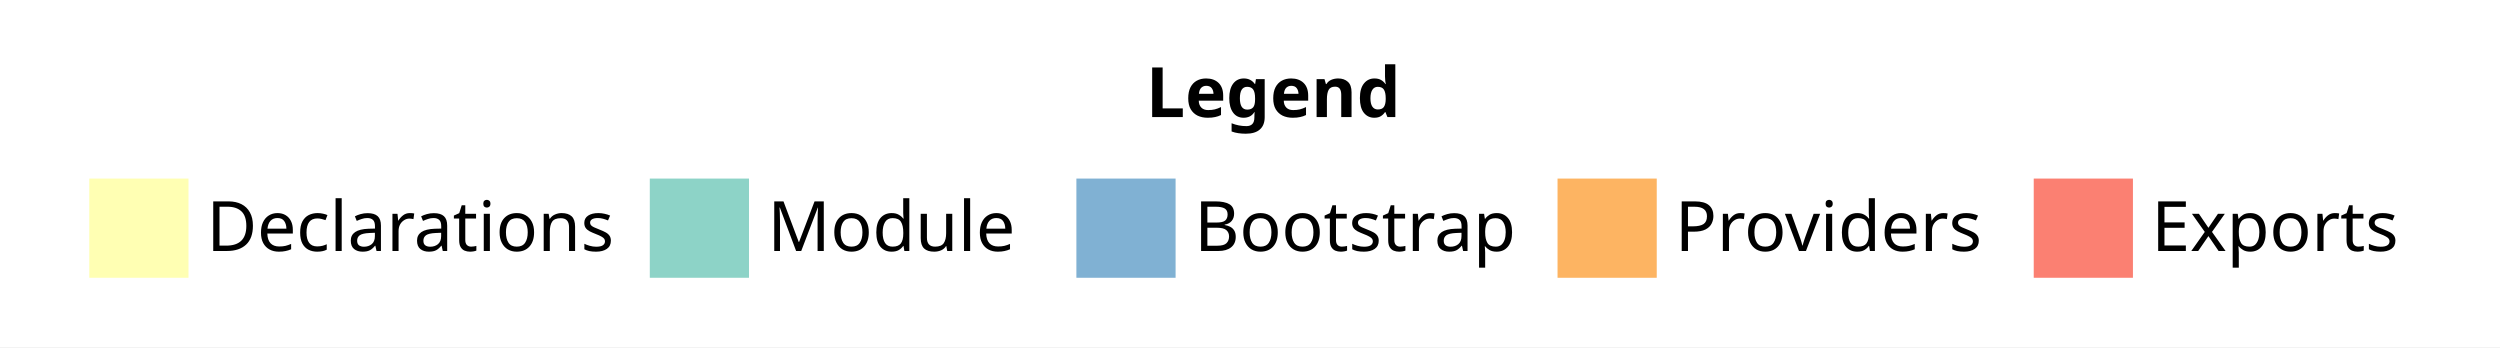
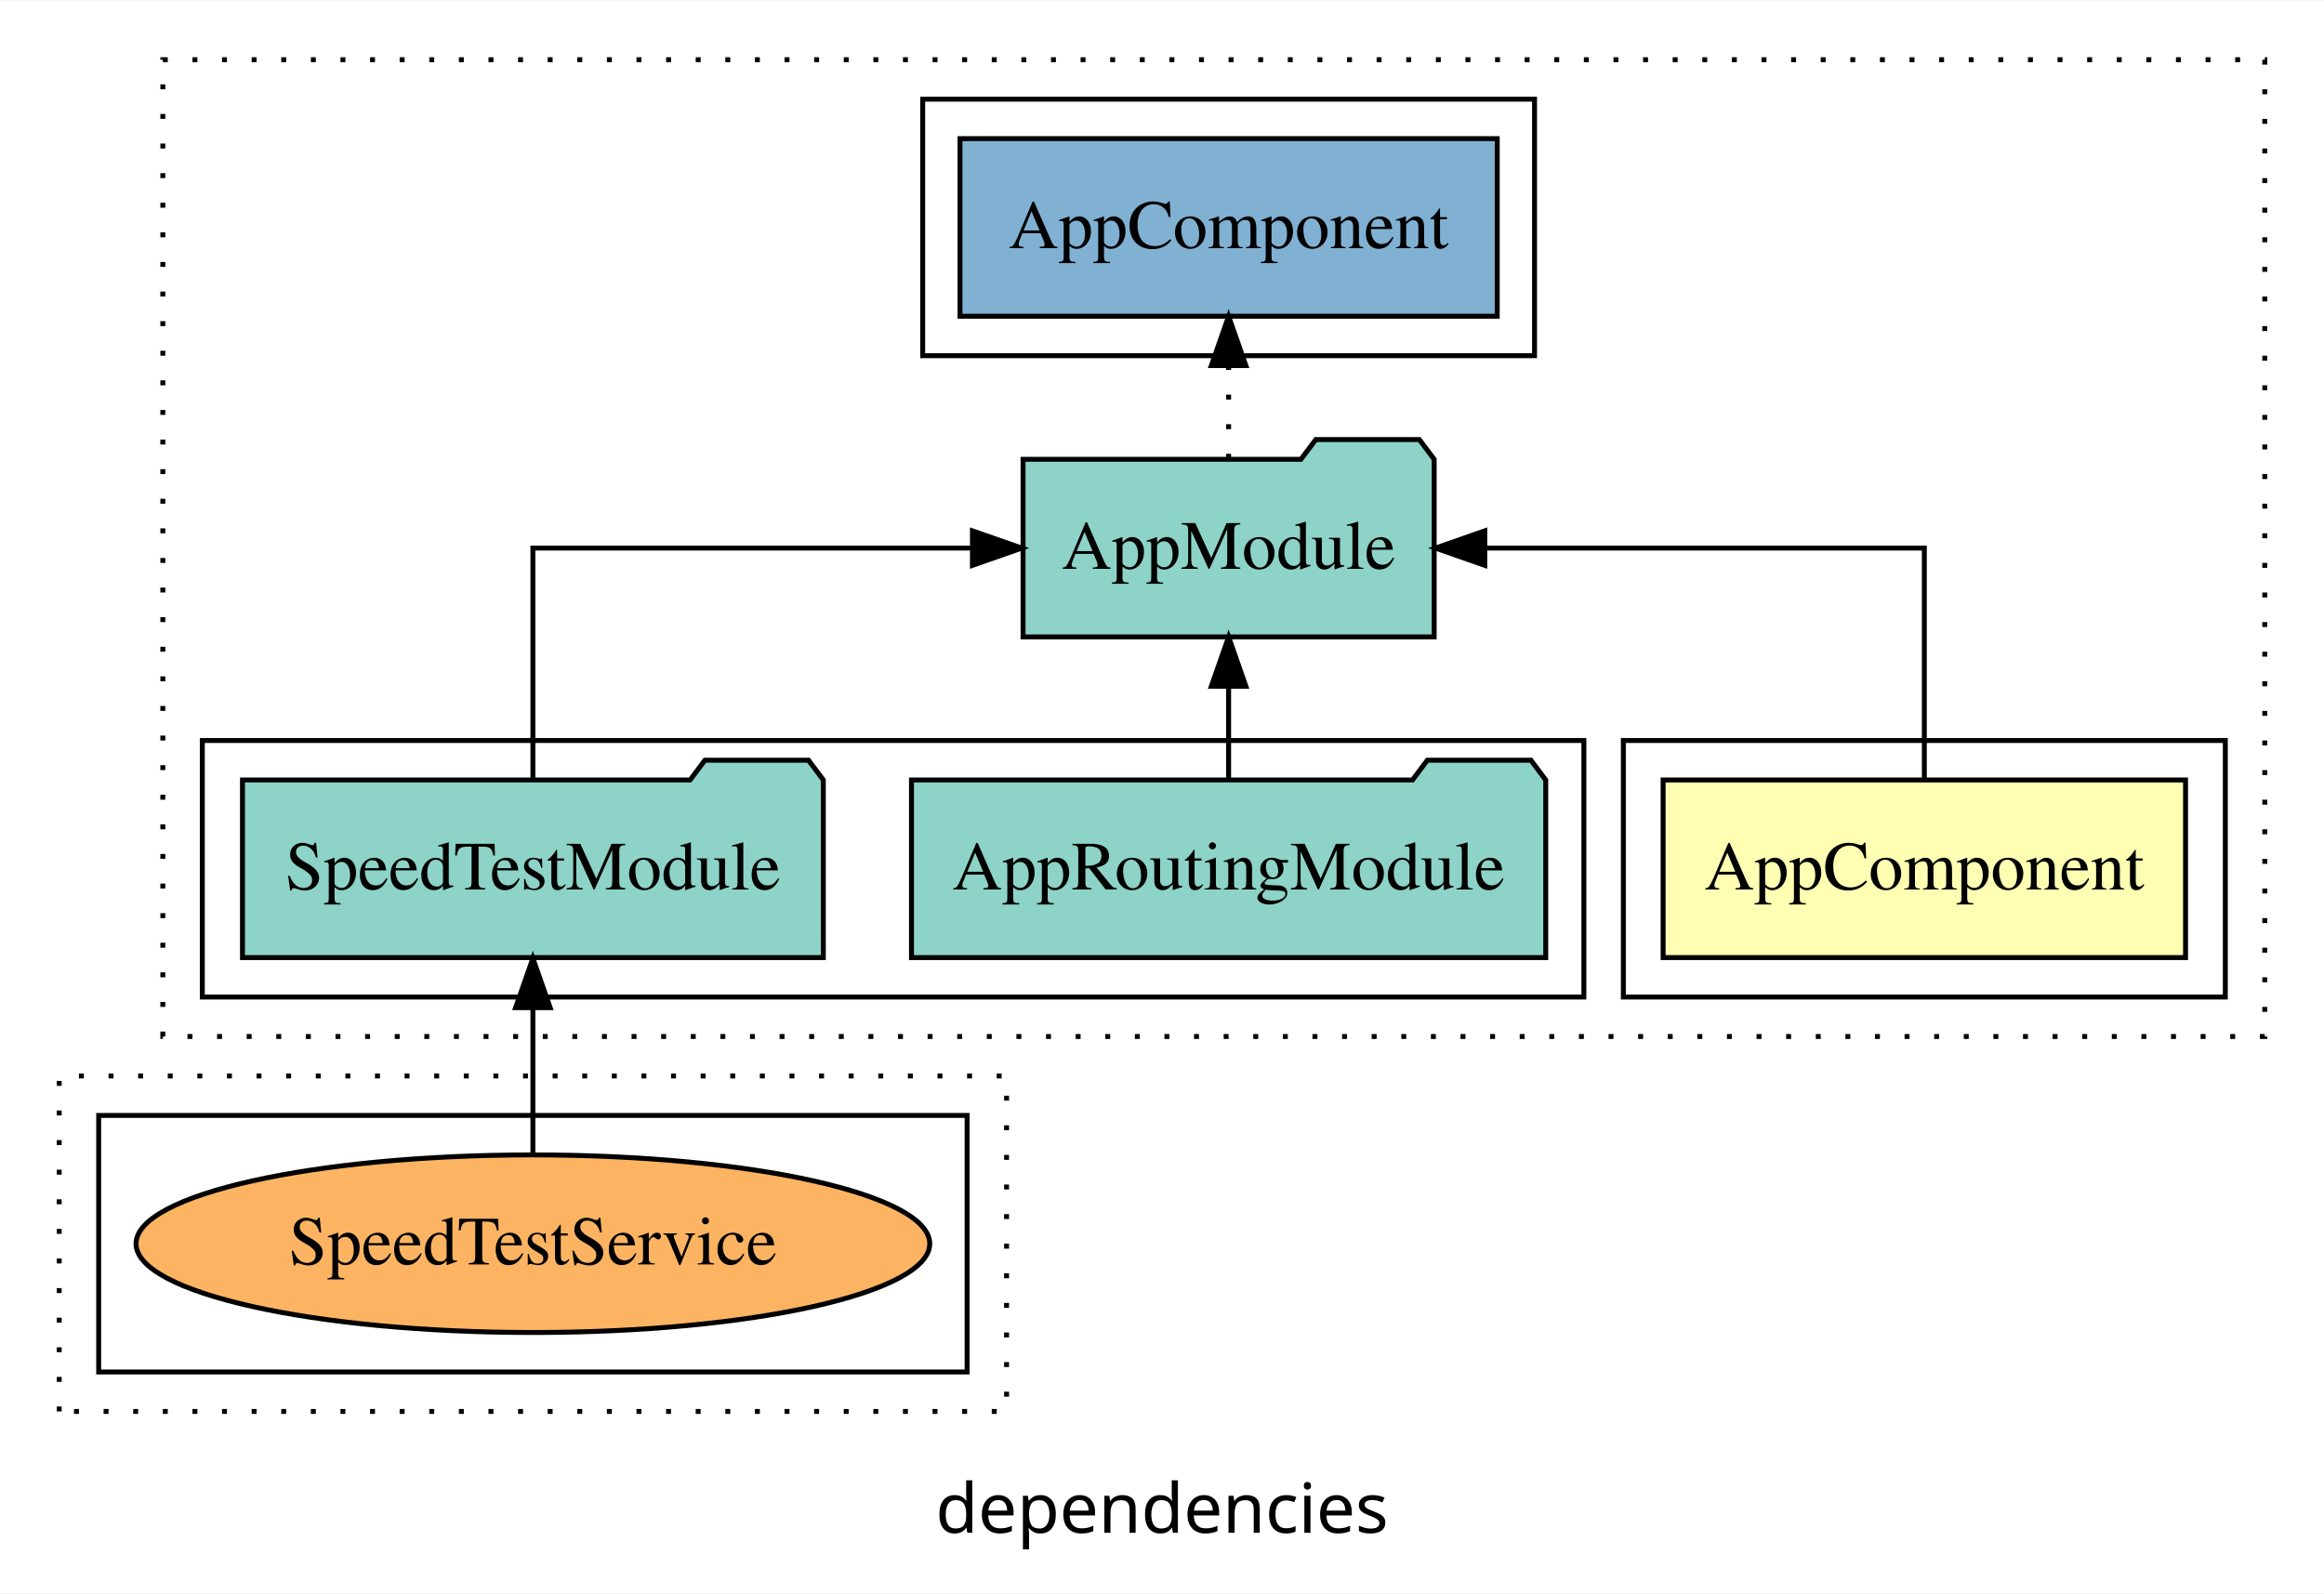
- <svg xmlns="http://www.w3.org/2000/svg" width="504pt" height="70pt" viewBox="0.00 0.00 504.00 70.00">
-   <g id="graph0" class="graph" transform="scale(1 1) rotate(0) translate(4 66)">
-     <polygon fill="white" stroke="transparent" points="-4,4 -4,-66 500,-66 500,4 -4,4" />
-     <text text-anchor="start" x="227.01" y="-42.4" font-family="sans-serif" font-weight="bold" font-size="14.00">Legend</text>
-     <polygon fill="#ffffb3" stroke="transparent" points="14,-10 14,-30 34,-30 34,-10 14,-10" />
-     <text text-anchor="start" x="37.63" y="-15.4" font-family="sans-serif" font-size="14.00">  Declarations</text>
-     <polygon fill="#8dd3c7" stroke="transparent" points="127,-10 127,-30 147,-30 147,-10 127,-10" />
-     <text text-anchor="start" x="150.73" y="-15.4" font-family="sans-serif" font-size="14.00">  Module</text>
-     <polygon fill="#80b1d3" stroke="transparent" points="213,-10 213,-30 233,-30 233,-10 213,-10" />
-     <text text-anchor="start" x="236.78" y="-15.4" font-family="sans-serif" font-size="14.00">  Bootstrap</text>
-     <polygon fill="#fdb462" stroke="transparent" points="310,-10 310,-30 330,-30 330,-10 310,-10" />
-     <text text-anchor="start" x="333.67" y="-15.4" font-family="sans-serif" font-size="14.00">  Providers</text>
-     <polygon fill="#fb8072" stroke="transparent" points="406,-10 406,-30 426,-30 426,-10 406,-10" />
-     <text text-anchor="start" x="429.73" y="-15.4" font-family="sans-serif" font-size="14.00">  Exports</text>
+ <svg xmlns="http://www.w3.org/2000/svg" width="471pt" height="323pt" viewBox="0.00 0.00 471.00 322.80">
+   <g id="graph0" class="graph" transform="scale(1 1) rotate(0) translate(4 318.8)">
+     <polygon fill="white" stroke="transparent" points="-4,4 -4,-318.8 467,-318.8 467,4 -4,4" />
+     <text text-anchor="middle" x="231.5" y="-8.2" font-family="sans-serif" font-size="14.00">dependencies</text>
+     <g id="clust1" class="cluster">
+       <polygon fill="none" stroke="black" stroke-dasharray="1,5" points="29,-108.8 29,-306.8 455,-306.8 455,-108.8 29,-108.8" />
+     </g>
+     <g id="clust2" class="cluster">
+       <polygon fill="none" stroke="black" points="325,-116.8 325,-168.8 447,-168.8 447,-116.8 325,-116.8" />
+     </g>
+     <g id="clust4" class="cluster">
+       <polygon fill="none" stroke="black" points="37,-116.8 37,-168.8 317,-168.8 317,-116.8 37,-116.8" />
+     </g>
+     <g id="clust6" class="cluster">
+       <polygon fill="none" stroke="black" points="183,-246.8 183,-298.8 307,-298.8 307,-246.8 183,-246.8" />
+     </g>
+     <g id="clust14" class="cluster">
+       <polygon fill="none" stroke="black" stroke-dasharray="1,5" points="8,-32.8 8,-100.8 200,-100.8 200,-32.8 8,-32.8" />
+     </g>
+     <g id="clust19" class="cluster">
+       <polygon fill="none" stroke="black" points="16,-40.8 16,-92.8 192,-92.8 192,-40.8 16,-40.8" />
+     </g>
+     <g id="node1" class="node">
+       <polygon fill="#ffffb3" stroke="black" points="438.94,-160.8 333.06,-160.8 333.06,-124.8 438.94,-124.8 438.94,-160.8" />
+       <text text-anchor="middle" x="386" y="-138.6" font-family="Times,serif" font-size="14.00">AppComponent</text>
+     </g>
+     <g id="node2" class="node">
+       <polygon fill="#8dd3c7" stroke="black" points="286.66,-225.8 283.66,-229.8 262.66,-229.8 259.66,-225.8 203.34,-225.8 203.34,-189.8 286.66,-189.8 286.66,-225.8" />
+       <text text-anchor="middle" x="245" y="-203.6" font-family="Times,serif" font-size="14.00">AppModule</text>
+     </g>
+     <g id="edge1" class="edge">
+       <path fill="none" stroke="black" d="M386,-160.91C386,-180.14 386,-207.8 386,-207.8 386,-207.8 296.92,-207.8 296.92,-207.8" />
+       <polygon fill="black" stroke="black" points="296.92,-204.3 286.92,-207.8 296.92,-211.3 296.92,-204.3" />
+     </g>
+     <g id="node5" class="node">
+       <polygon fill="#80b1d3" stroke="black" points="299.44,-290.8 190.56,-290.8 190.56,-254.8 299.44,-254.8 299.44,-290.8" />
+       <text text-anchor="middle" x="245" y="-268.6" font-family="Times,serif" font-size="14.00">AppComponent </text>
+     </g>
+     <g id="edge4" class="edge">
+       <path fill="none" stroke="black" stroke-dasharray="1,5" d="M245,-225.91C245,-225.91 245,-244.79 245,-244.79" />
+       <polygon fill="black" stroke="black" points="241.5,-244.79 245,-254.79 248.5,-244.79 241.5,-244.79" />
+     </g>
+     <g id="node3" class="node">
+       <polygon fill="#8dd3c7" stroke="black" points="309.27,-160.8 306.27,-164.8 285.27,-164.8 282.27,-160.8 180.73,-160.8 180.73,-124.8 309.27,-124.8 309.27,-160.8" />
+       <text text-anchor="middle" x="245" y="-138.6" font-family="Times,serif" font-size="14.00">AppRoutingModule</text>
+     </g>
+     <g id="edge2" class="edge">
+       <path fill="none" stroke="black" d="M245,-160.91C245,-160.91 245,-179.79 245,-179.79" />
+       <polygon fill="black" stroke="black" points="241.5,-179.79 245,-189.79 248.5,-179.79 241.5,-179.79" />
+     </g>
+     <g id="node4" class="node">
+       <polygon fill="#8dd3c7" stroke="black" points="162.86,-160.8 159.86,-164.8 138.86,-164.8 135.86,-160.8 45.14,-160.8 45.14,-124.8 162.86,-124.8 162.86,-160.8" />
+       <text text-anchor="middle" x="104" y="-138.6" font-family="Times,serif" font-size="14.00">SpeedTestModule</text>
+     </g>
+     <g id="edge3" class="edge">
+       <path fill="none" stroke="black" d="M104,-160.91C104,-180.14 104,-207.8 104,-207.8 104,-207.8 193.08,-207.8 193.08,-207.8" />
+       <polygon fill="black" stroke="black" points="193.08,-211.3 203.08,-207.8 193.08,-204.3 193.08,-211.3" />
+     </g>
+     <g id="node6" class="node">
+       <ellipse fill="#fdb462" stroke="black" cx="104" cy="-66.8" rx="80.43" ry="18" />
+       <text text-anchor="middle" x="104" y="-62.6" font-family="Times,serif" font-size="14.00">SpeedTestService</text>
+     </g>
+     <g id="edge5" class="edge">
+       <path fill="none" stroke="black" d="M104,-84.81C104,-84.81 104,-114.65 104,-114.65" />
+       <polygon fill="black" stroke="black" points="100.5,-114.65 104,-124.65 107.5,-114.65 100.5,-114.65" />
+     </g>
  </g>
</svg>
